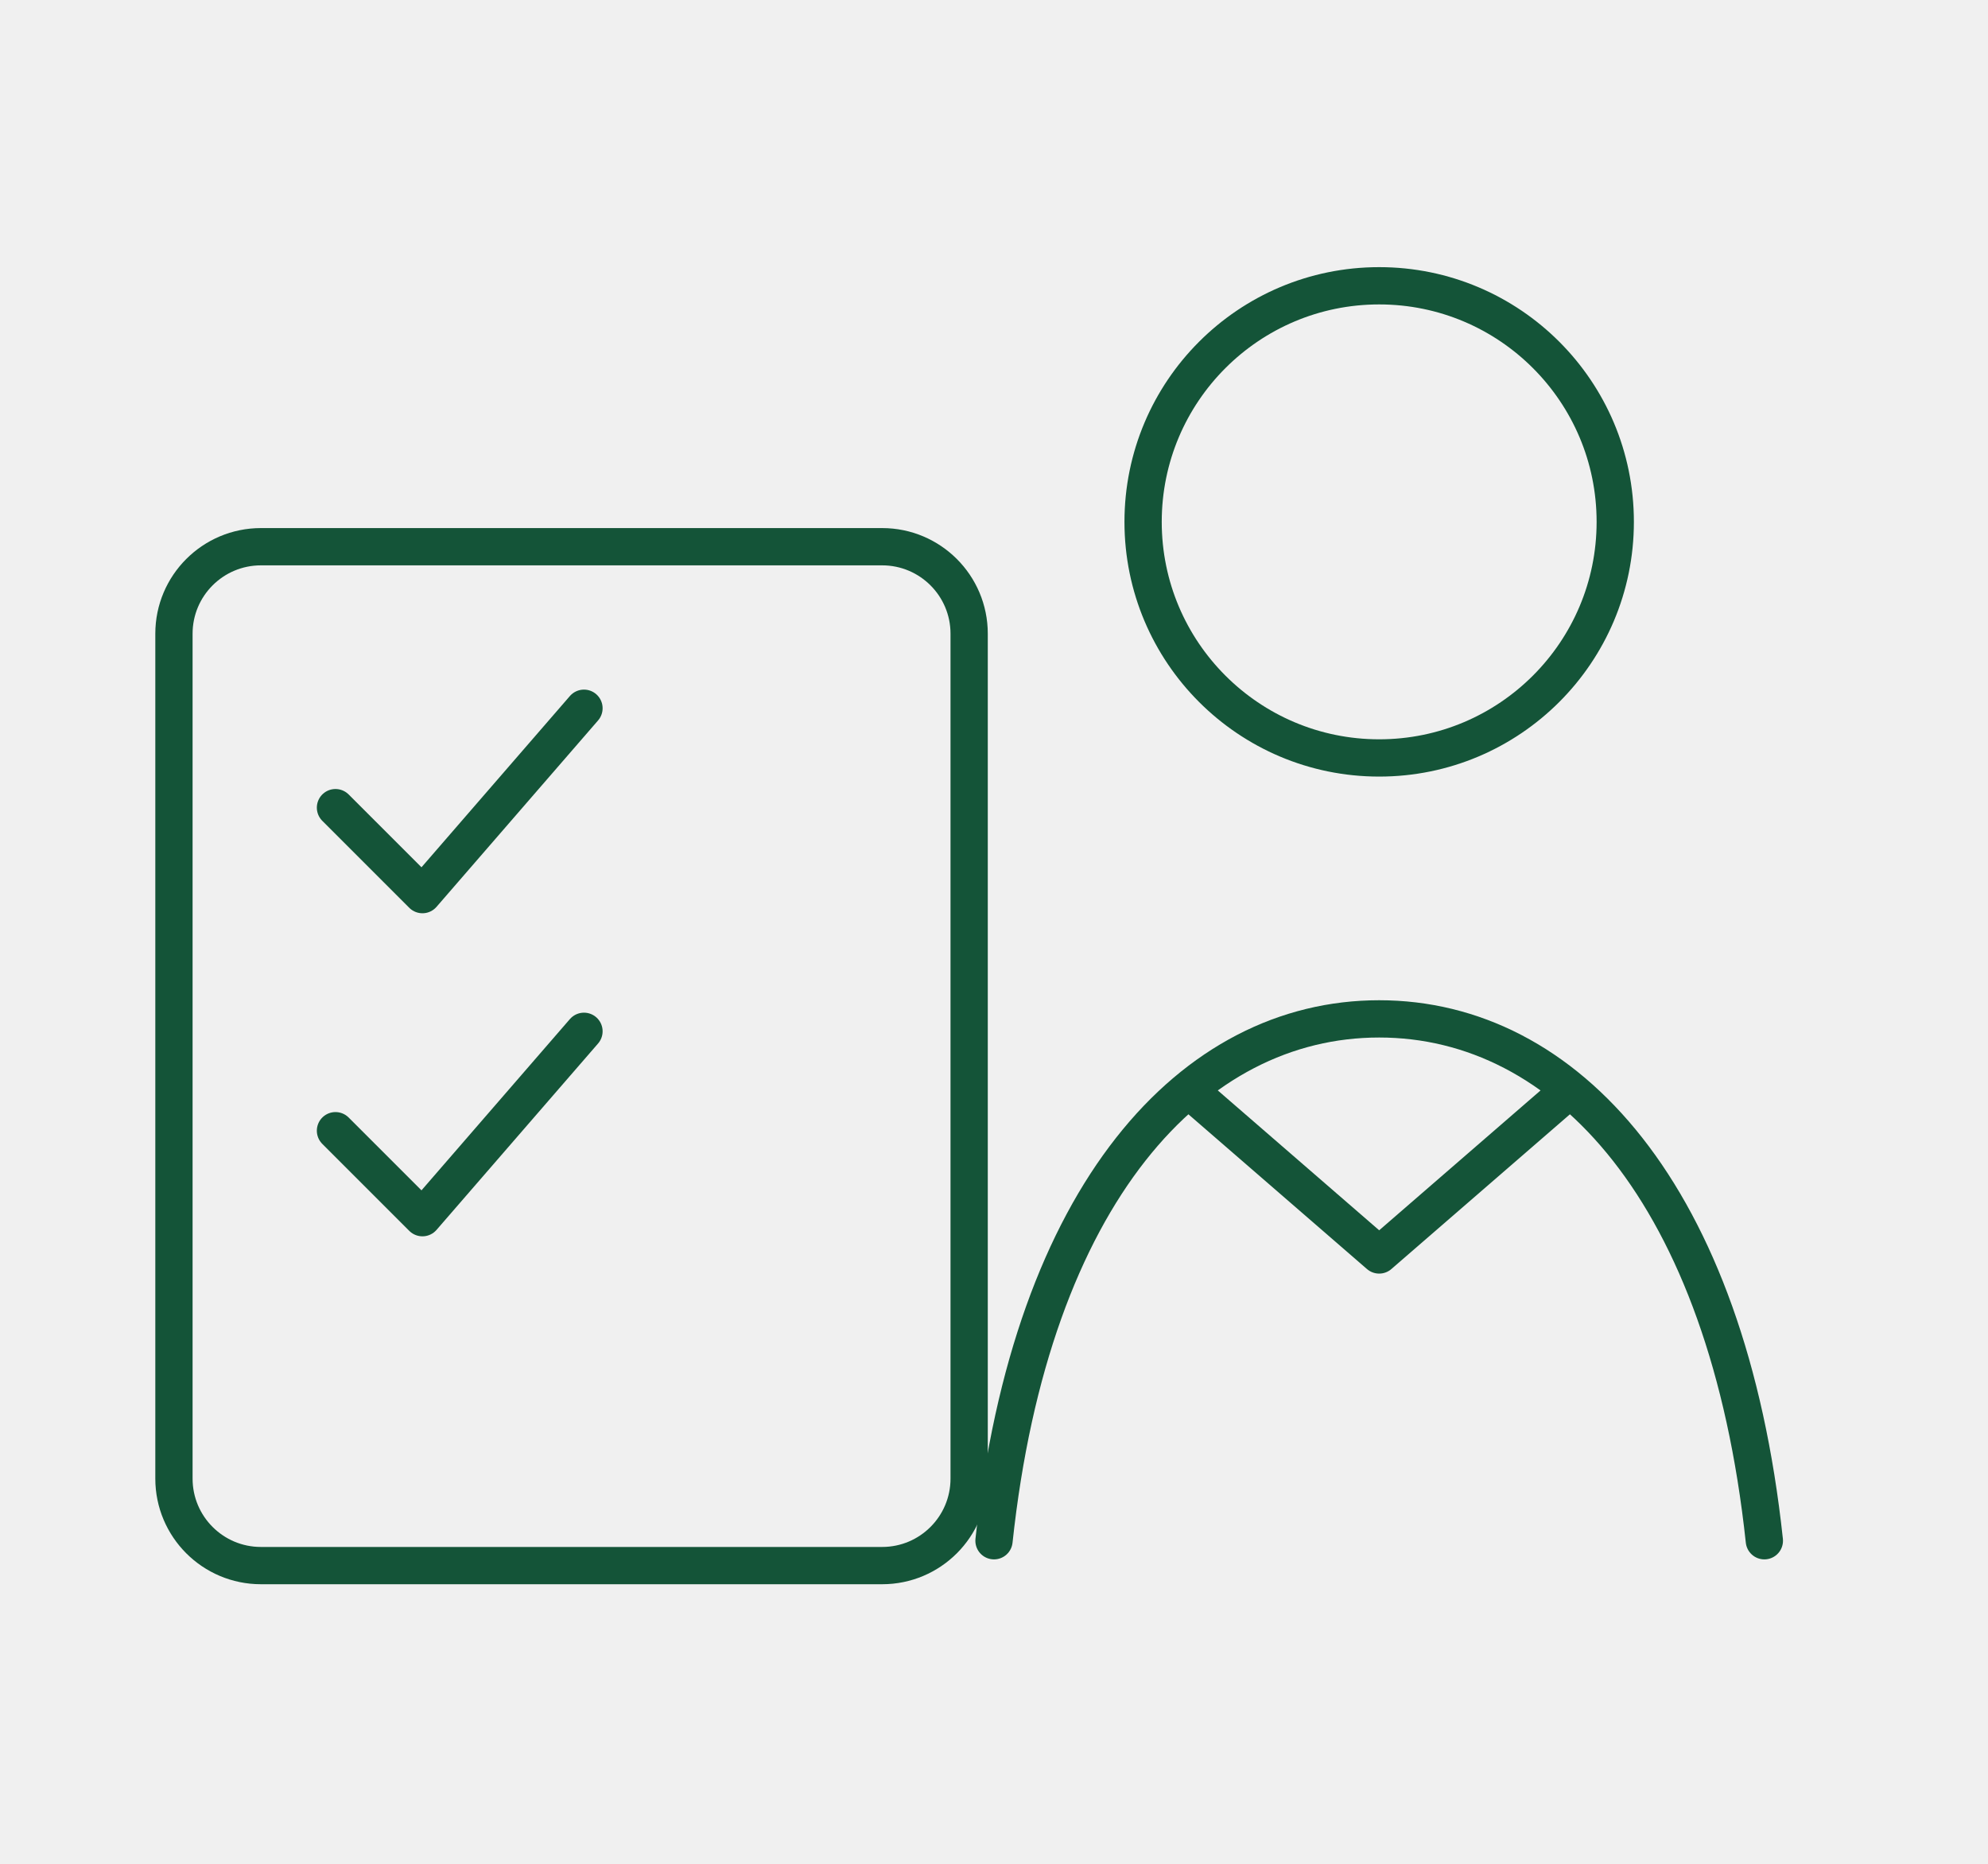
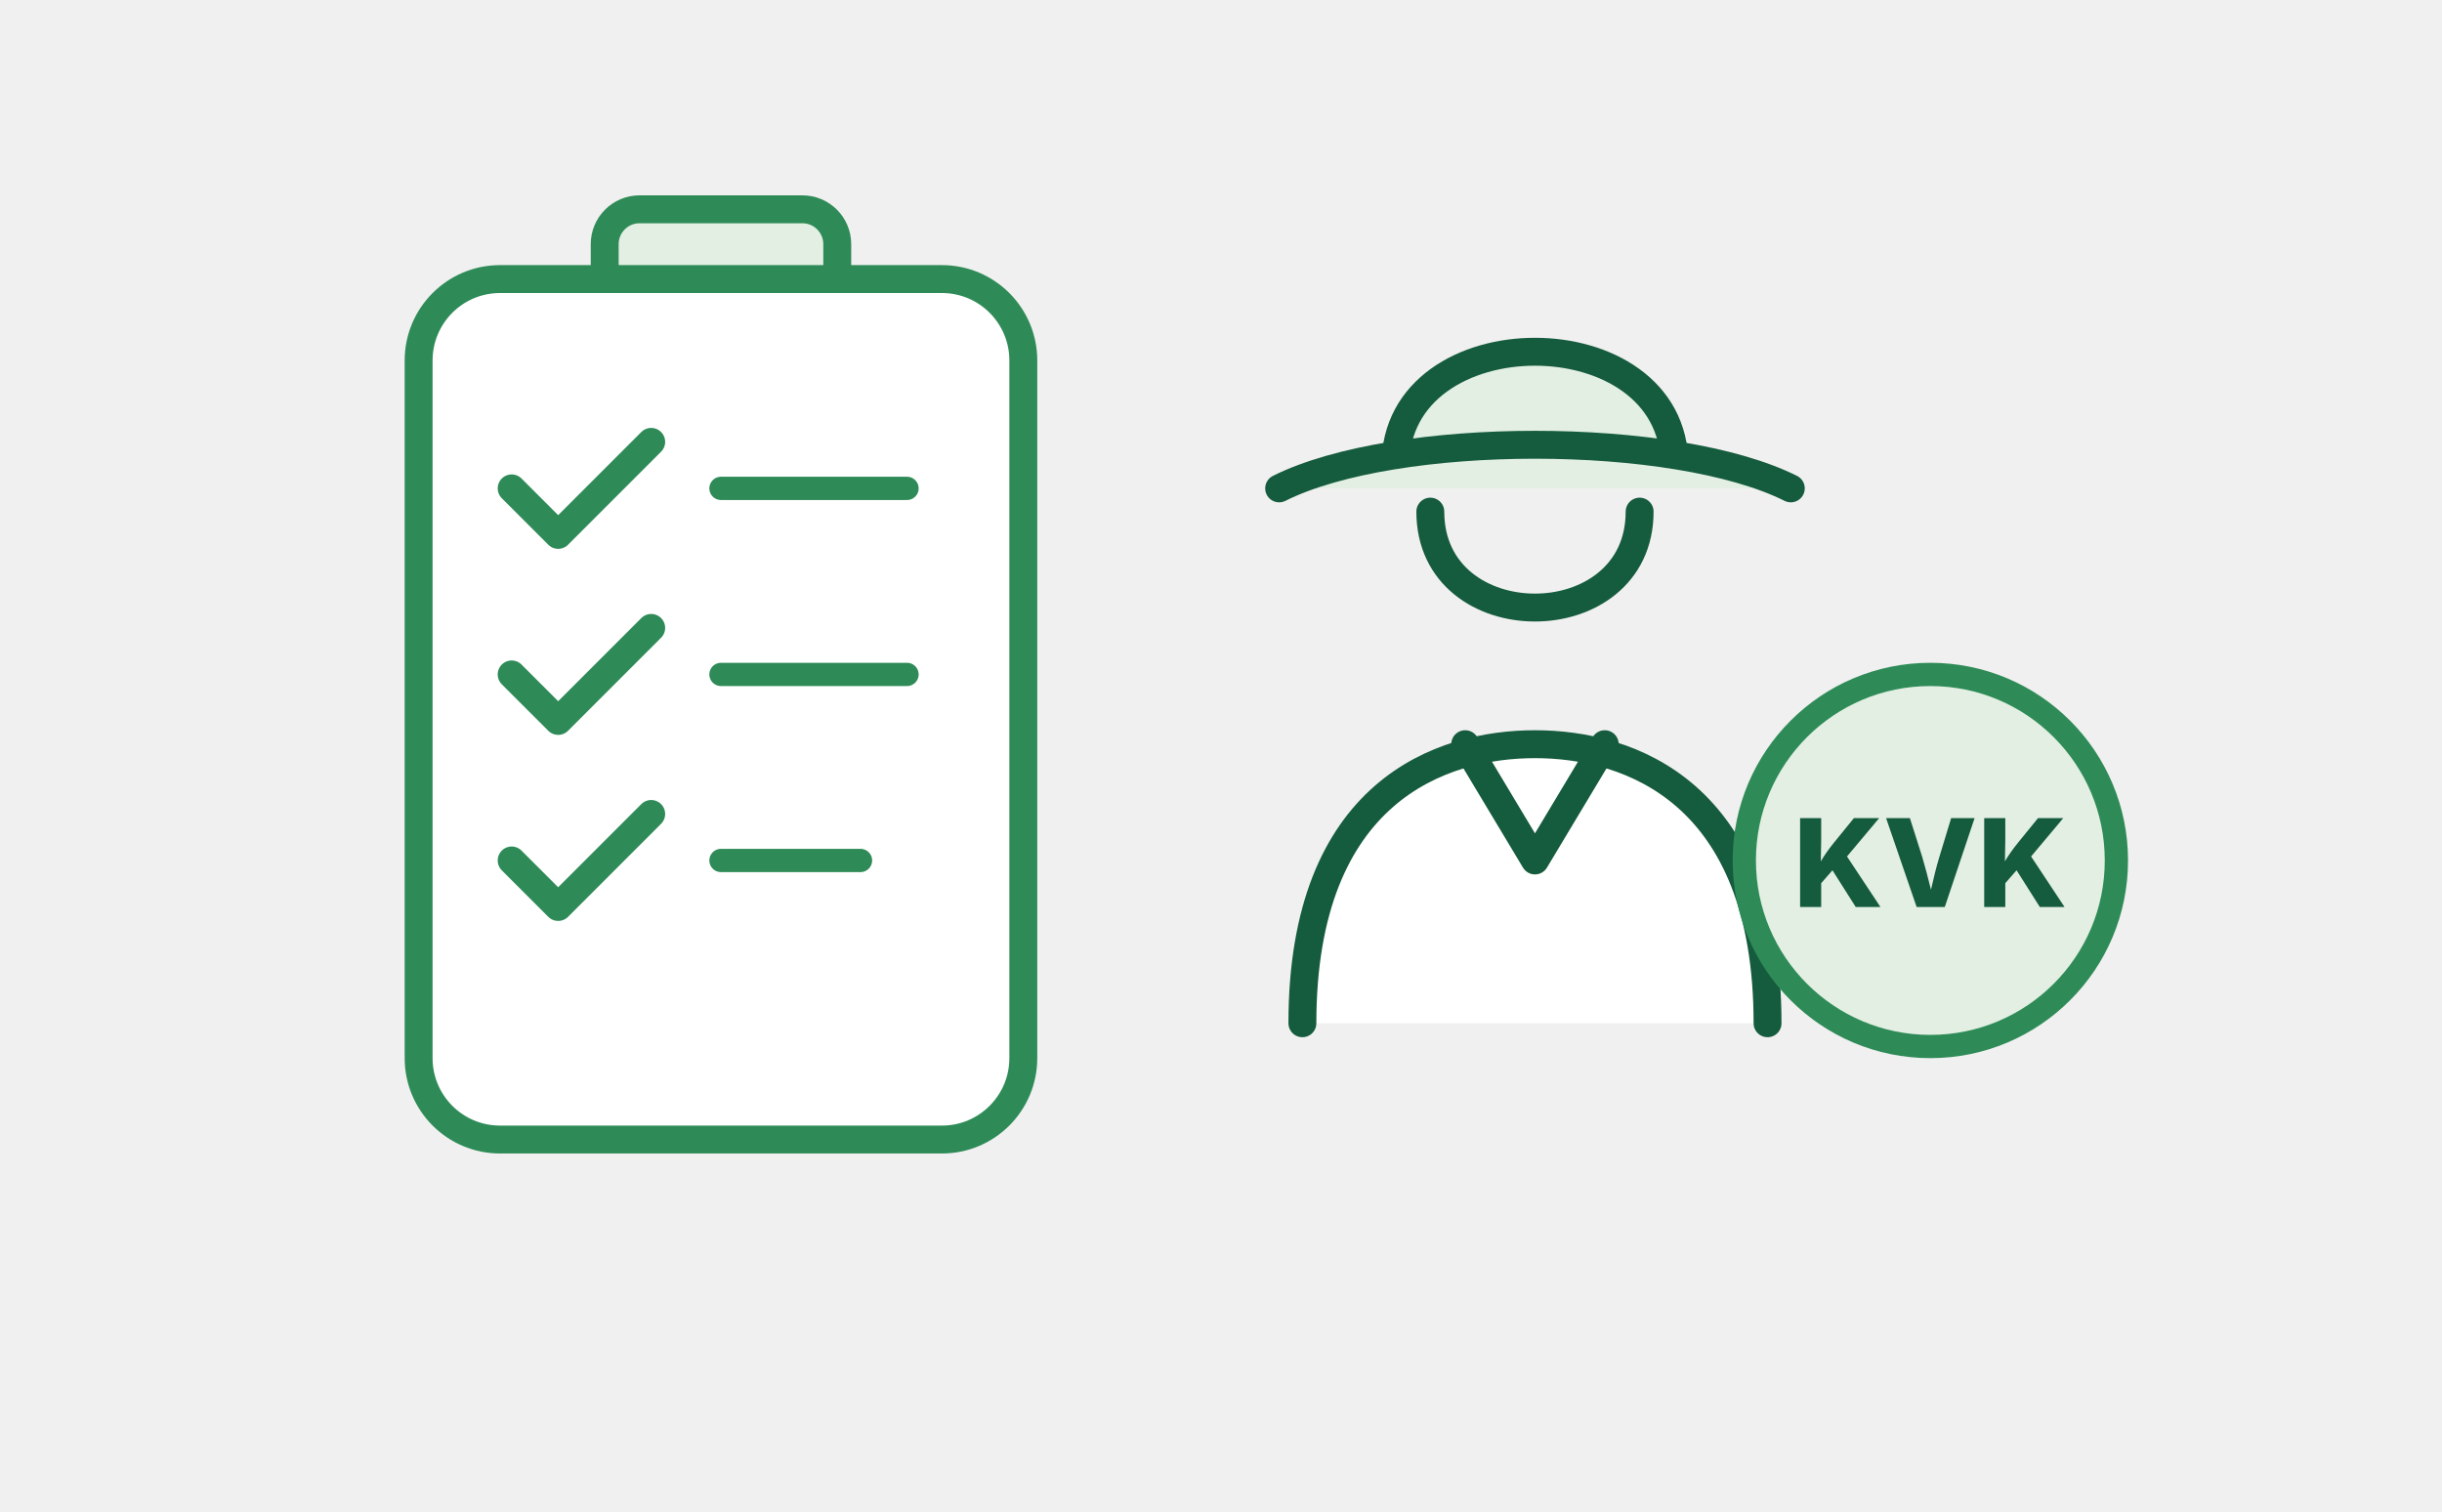
- <svg xmlns="http://www.w3.org/2000/svg" viewBox="0 0 160 150" fill="none">
-   <g fill="none" stroke="#145438" stroke-width="3" stroke-linecap="round" stroke-linejoin="round">
-     <rect x="14" y="44" width="64" height="82" rx="7" />
-     <path d="m27 65 7 7 13-15M27 91l7 7 13-15" />
-     <circle cx="111" cy="42" r="19" />
-     <path d="M80 124c3-28 16-42 31-42s28 14 31 42M96 88l15 13 15-13" />
+ <svg xmlns="http://www.w3.org/2000/svg" viewBox="0 0 210 130" fill="none">
+   <g stroke="#2E8B57" stroke-width="2.4" stroke-linecap="round" stroke-linejoin="round">
+     <rect x="52" y="18" width="20" height="8" rx="3" fill="#E2EFE2" />
+     <rect x="36" y="24" width="52" height="74" rx="7" fill="#FFFFFF" />
+     <polyline points="44 42 48 46 56 38" stroke-width="2.4" />
+     <line x1="62" y1="42" x2="78" y2="42" stroke-width="2" />
+     <polyline points="44 58 48 62 56 54" stroke-width="2.4" />
+     <line x1="62" y1="58" x2="78" y2="58" stroke-width="2" />
+     <polyline points="44 74 48 78 56 70" stroke-width="2.4" />
+     <line x1="62" y1="74" x2="74" y2="74" stroke-width="2" />
  </g>
+   <g stroke="#155B3D" stroke-width="2.4" stroke-linecap="round" stroke-linejoin="round" fill="none">
+     <path d="M120 40 C120 27 144 27 144 40 Z" fill="#E2EFE2" />
+     <path d="M110 42 C120 37 144 37 154 42" fill="#E2EFE2" />
+     <path d="M123 44 C123 55 141 55 141 44" />
+     <path d="M112 88 C112 68 124 64 132 64 C140 64 152 68 152 88" fill="#FFFFFF" />
+     <path d="M126 64 L132 74 L138 64" />
+   </g>
+   <circle cx="166" cy="74" r="16" fill="#E2EFE2" stroke="#2E8B57" stroke-width="2" />
+   <text x="166" y="78" font-family="'Inter', -apple-system, sans-serif" font-size="10.5" font-weight="800" fill="#155B3D" text-anchor="middle">KVK</text>
</svg>
